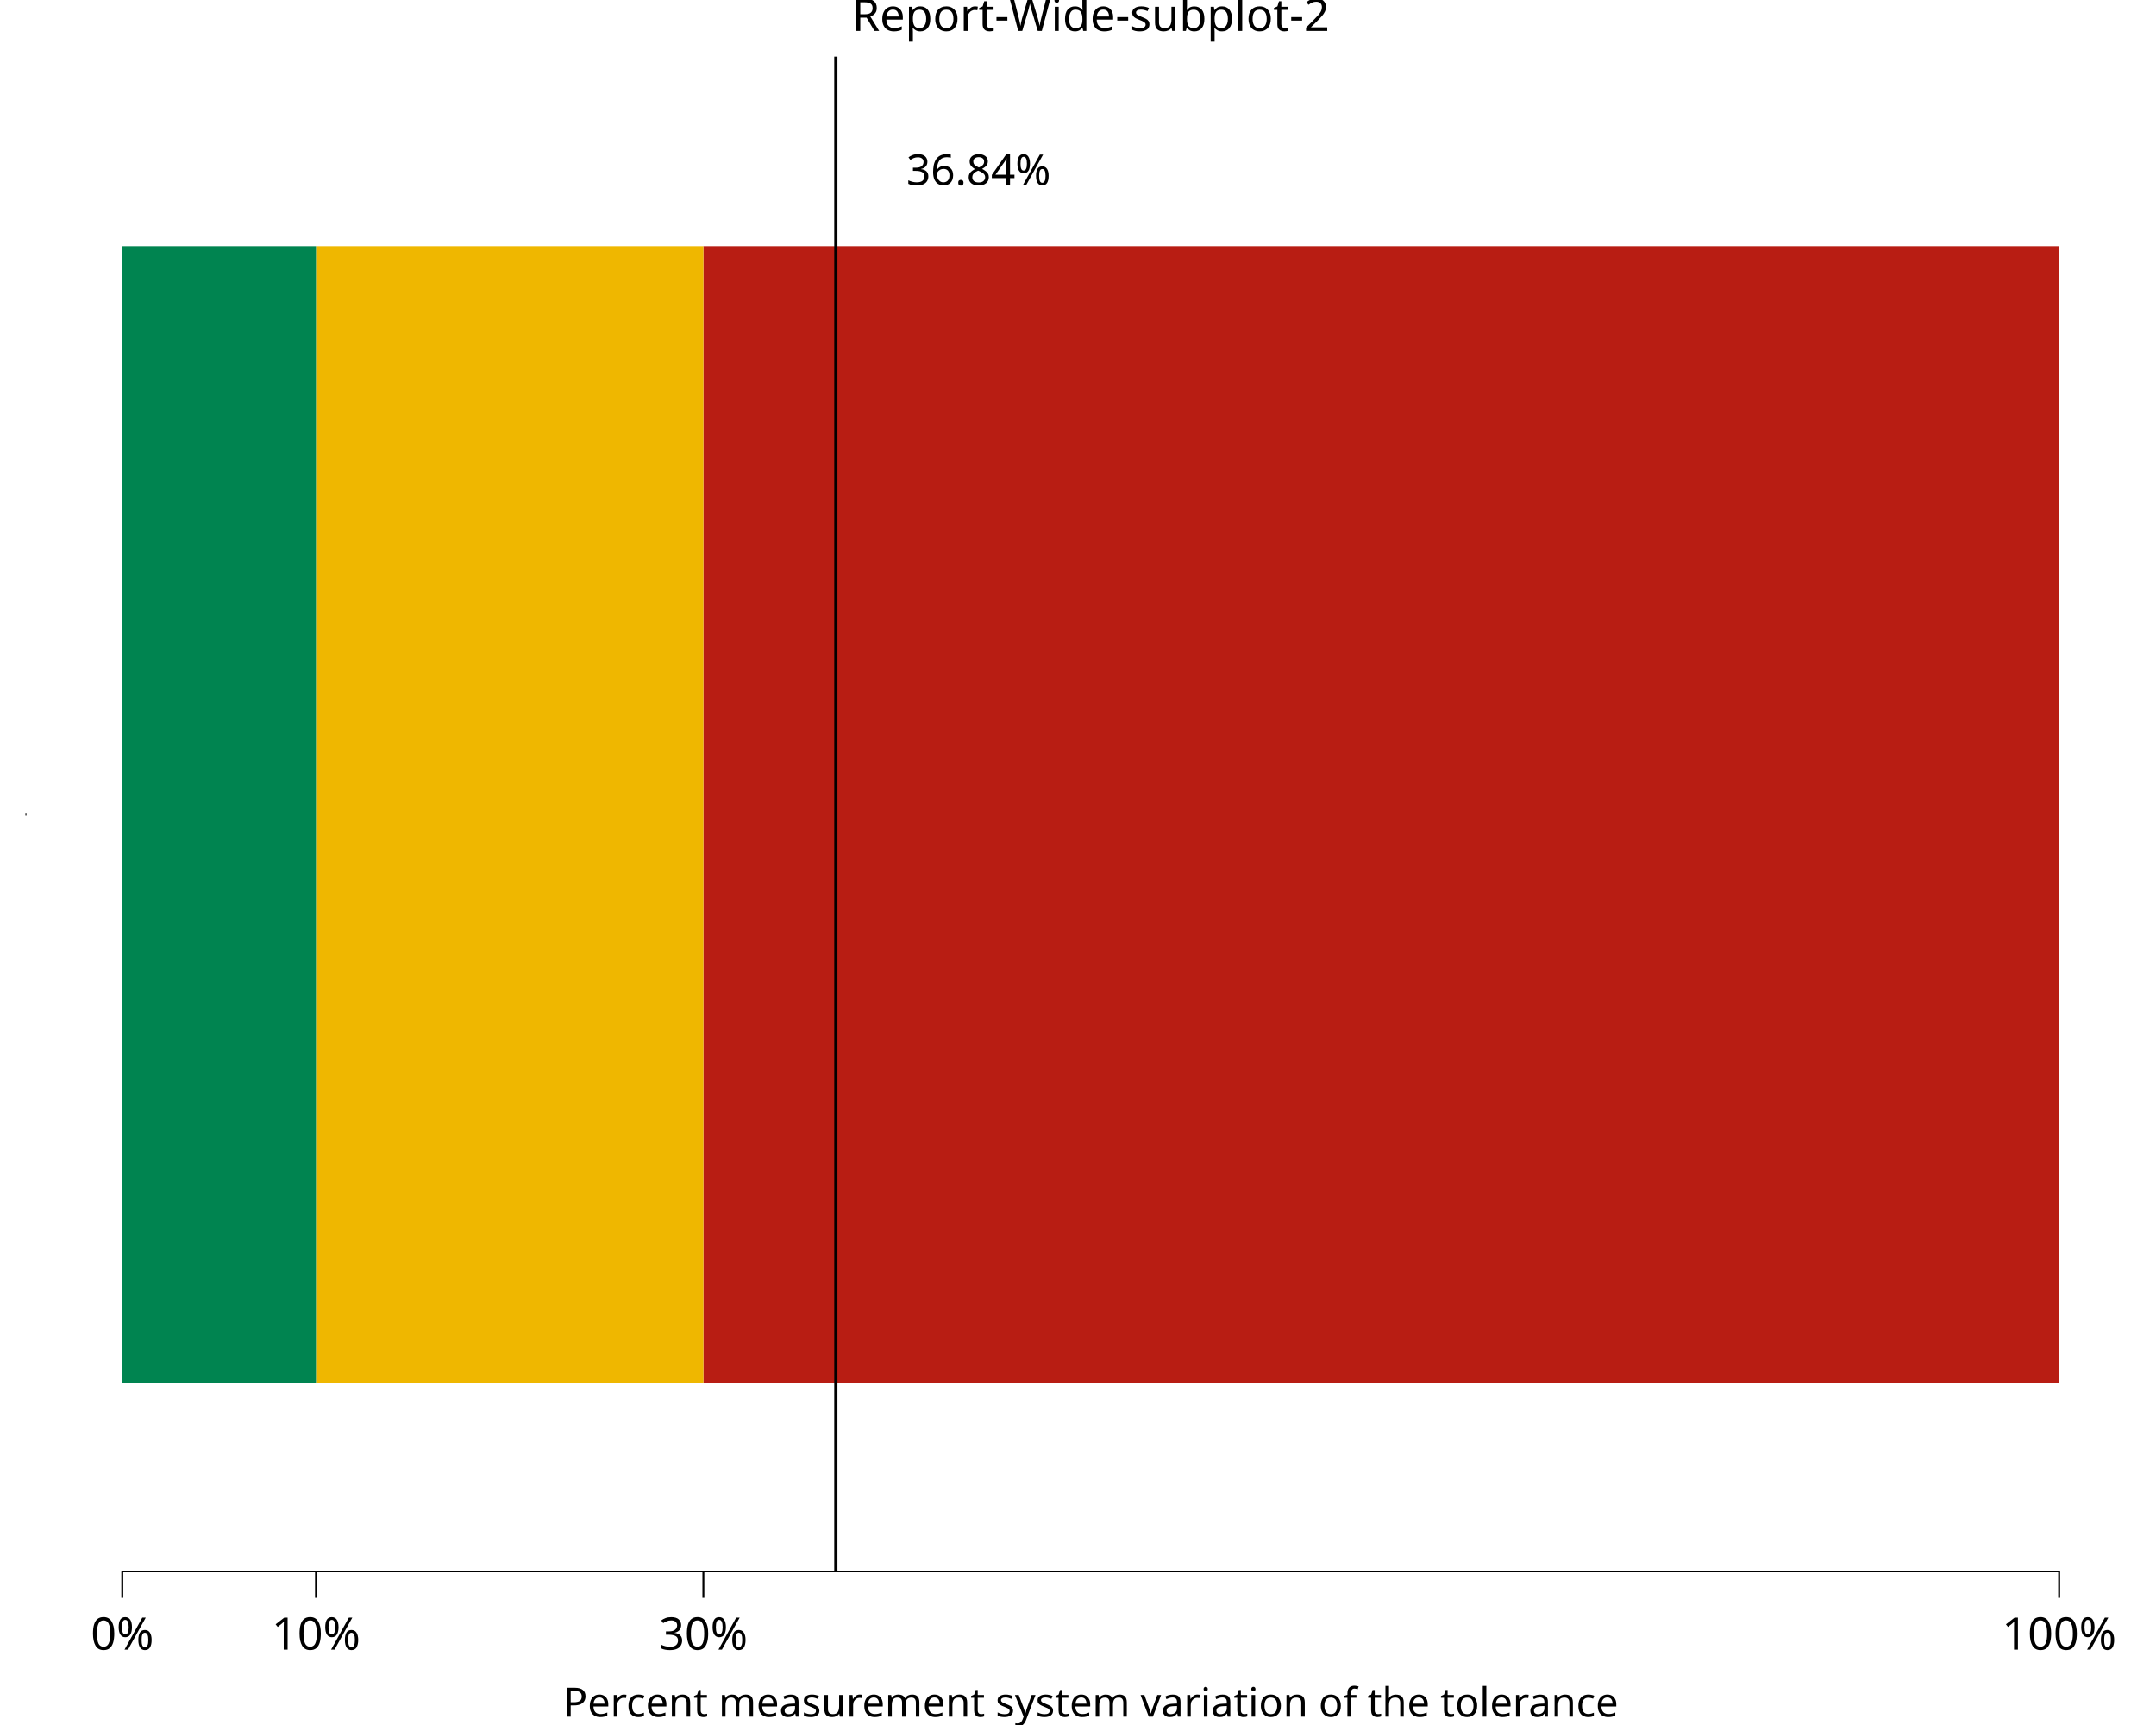
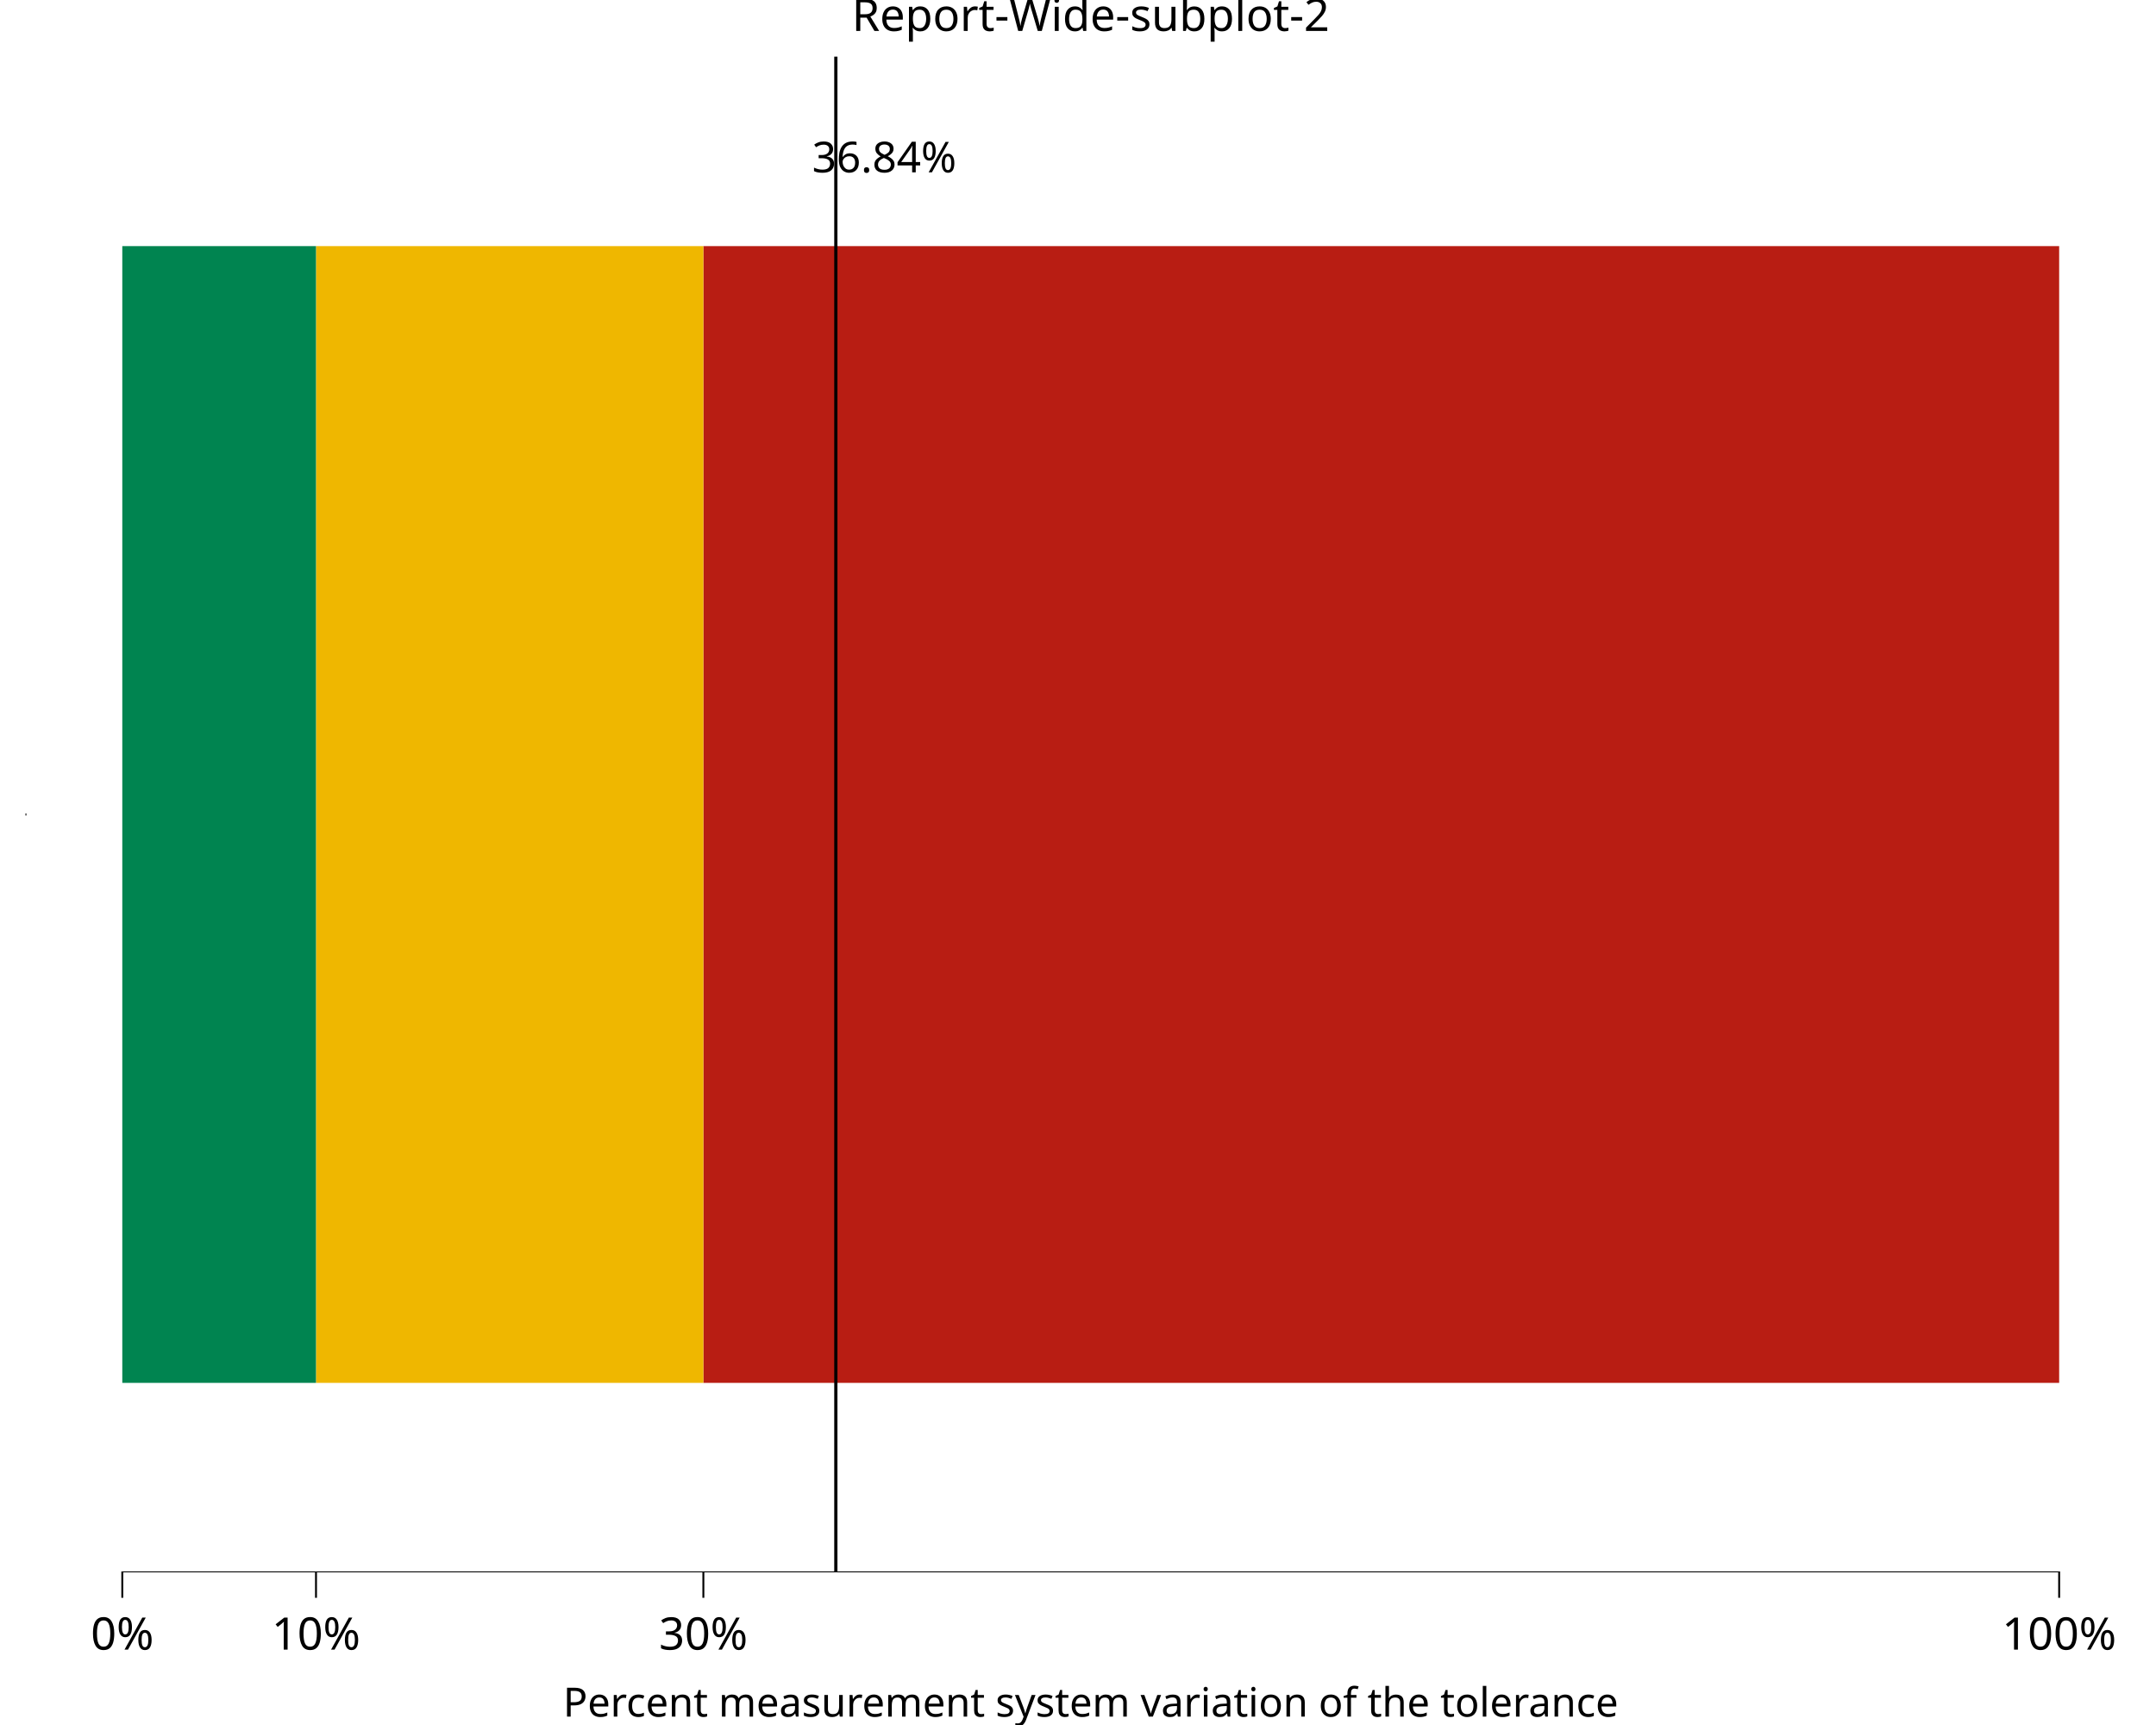
<svg xmlns="http://www.w3.org/2000/svg" class="svglite" data-engine-version="2.0" width="720.00pt" height="576.00pt" viewBox="0 0 720.00 576.00">
  <defs>
    <style type="text/css">
    .svglite line, .svglite polyline, .svglite polygon, .svglite path, .svglite rect, .svglite circle {
      fill: none;
      stroke: #000000;
      stroke-linecap: round;
      stroke-linejoin: round;
      stroke-miterlimit: 10.00;
    }
  </style>
  </defs>
  <rect width="100%" height="100%" style="stroke: none; fill: #FFFFFF;" />
  <defs>
    <clipPath id="cpMC4wMHw3MjAuMDB8MC4wMHw1NzYuMDA=">
      <rect x="0.00" y="0.00" width="720.00" height="576.00" />
    </clipPath>
  </defs>
  <g clip-path="url(#cpMC4wMHw3MjAuMDB8MC4wMHw1NzYuMDA=)">
    <rect x="0.00" y="0.00" width="720.00" height="576.00" style="stroke-width: 10.67; stroke: none;" />
  </g>
  <defs>
    <clipPath id="cpOC41MHw3MjAuMDB8MTguOTJ8NTI1LjAz">
      <rect x="8.50" y="18.92" width="711.50" height="506.11" />
    </clipPath>
  </defs>
  <g clip-path="url(#cpOC41MHw3MjAuMDB8MTguOTJ8NTI1LjAz)">
    <rect x="8.50" y="18.92" width="711.50" height="506.11" style="stroke-width: 10.67; stroke: none;" />
    <rect x="234.89" y="82.18" width="452.77" height="379.58" style="stroke-width: 1.07; stroke: none; stroke-linecap: square; stroke-linejoin: miter; fill: #B81D13;" />
    <rect x="105.53" y="82.18" width="129.36" height="379.58" style="stroke-width: 1.07; stroke: none; stroke-linecap: square; stroke-linejoin: miter; fill: #EFB700;" />
    <rect x="40.84" y="82.18" width="64.68" height="379.58" style="stroke-width: 1.07; stroke: none; stroke-linecap: square; stroke-linejoin: miter; fill: #008450;" />
    <line x1="279.13" y1="525.03" x2="279.13" y2="18.92" style="stroke-width: 1.07; stroke-linecap: butt;" />
    <line x1="40.53" y1="525.03" x2="687.98" y2="525.03" style="stroke-width: 0.64; stroke-linecap: butt;" />
    <line x1="8.50" y1="272.29" x2="8.50" y2="271.65" style="stroke-width: 0.64; stroke-linecap: butt;" />
-     <text x="326.79" y="61.77" text-anchor="middle" style="font-size: 14.23px; font-family: sans;" textLength="48.25px" lengthAdjust="spacingAndGlyphs">36.84%</text>
+     <text x="295.30" y="57.55" text-anchor="middle" style="font-size: 14.23px; font-family: sans;" textLength="48.25px" lengthAdjust="spacingAndGlyphs">36.84%</text>
    <rect x="8.50" y="18.92" width="711.50" height="506.11" style="stroke-width: 0.00; stroke: none;" />
  </g>
  <g clip-path="url(#cpMC4wMHw3MjAuMDB8MC4wMHw1NzYuMDA=)">
    <polyline points="8.50,525.03 8.50,18.92 " style="stroke-width: 0.00; stroke: none; stroke-linecap: butt;" />
    <polyline points="8.50,525.03 720.00,525.03 " style="stroke-width: 0.00; stroke: none; stroke-linecap: butt;" />
    <polyline points="40.84,533.53 40.84,525.03 " style="stroke-width: 0.64; stroke-linecap: butt;" />
    <polyline points="105.53,533.53 105.53,525.03 " style="stroke-width: 0.64; stroke-linecap: butt;" />
    <polyline points="234.89,533.53 234.89,525.03 " style="stroke-width: 0.64; stroke-linecap: butt;" />
    <polyline points="687.66,533.53 687.66,525.03 " style="stroke-width: 0.64; stroke-linecap: butt;" />
    <text x="40.84" y="550.83" text-anchor="middle" style="font-size: 15.00px; font-family: sans;" textLength="21.68px" lengthAdjust="spacingAndGlyphs">0%</text>
    <text x="105.53" y="550.83" text-anchor="middle" style="font-size: 15.00px; font-family: sans;" textLength="30.02px" lengthAdjust="spacingAndGlyphs">10%</text>
    <text x="234.89" y="550.83" text-anchor="middle" style="font-size: 15.00px; font-family: sans;" textLength="30.02px" lengthAdjust="spacingAndGlyphs">30%</text>
    <text x="687.66" y="550.83" text-anchor="middle" style="font-size: 15.00px; font-family: sans;" textLength="38.37px" lengthAdjust="spacingAndGlyphs">100%</text>
    <text x="364.25" y="573.20" text-anchor="middle" style="font-size: 13.50px; font-family: sans;" textLength="330.97px" lengthAdjust="spacingAndGlyphs">Percent measurement system variation of the tolerance</text>
    <text x="364.25" y="10.32" text-anchor="middle" style="font-size: 15.00px; font-family: sans;" textLength="150.90px" lengthAdjust="spacingAndGlyphs">Report-Wide-subplot-2</text>
  </g>
</svg>
